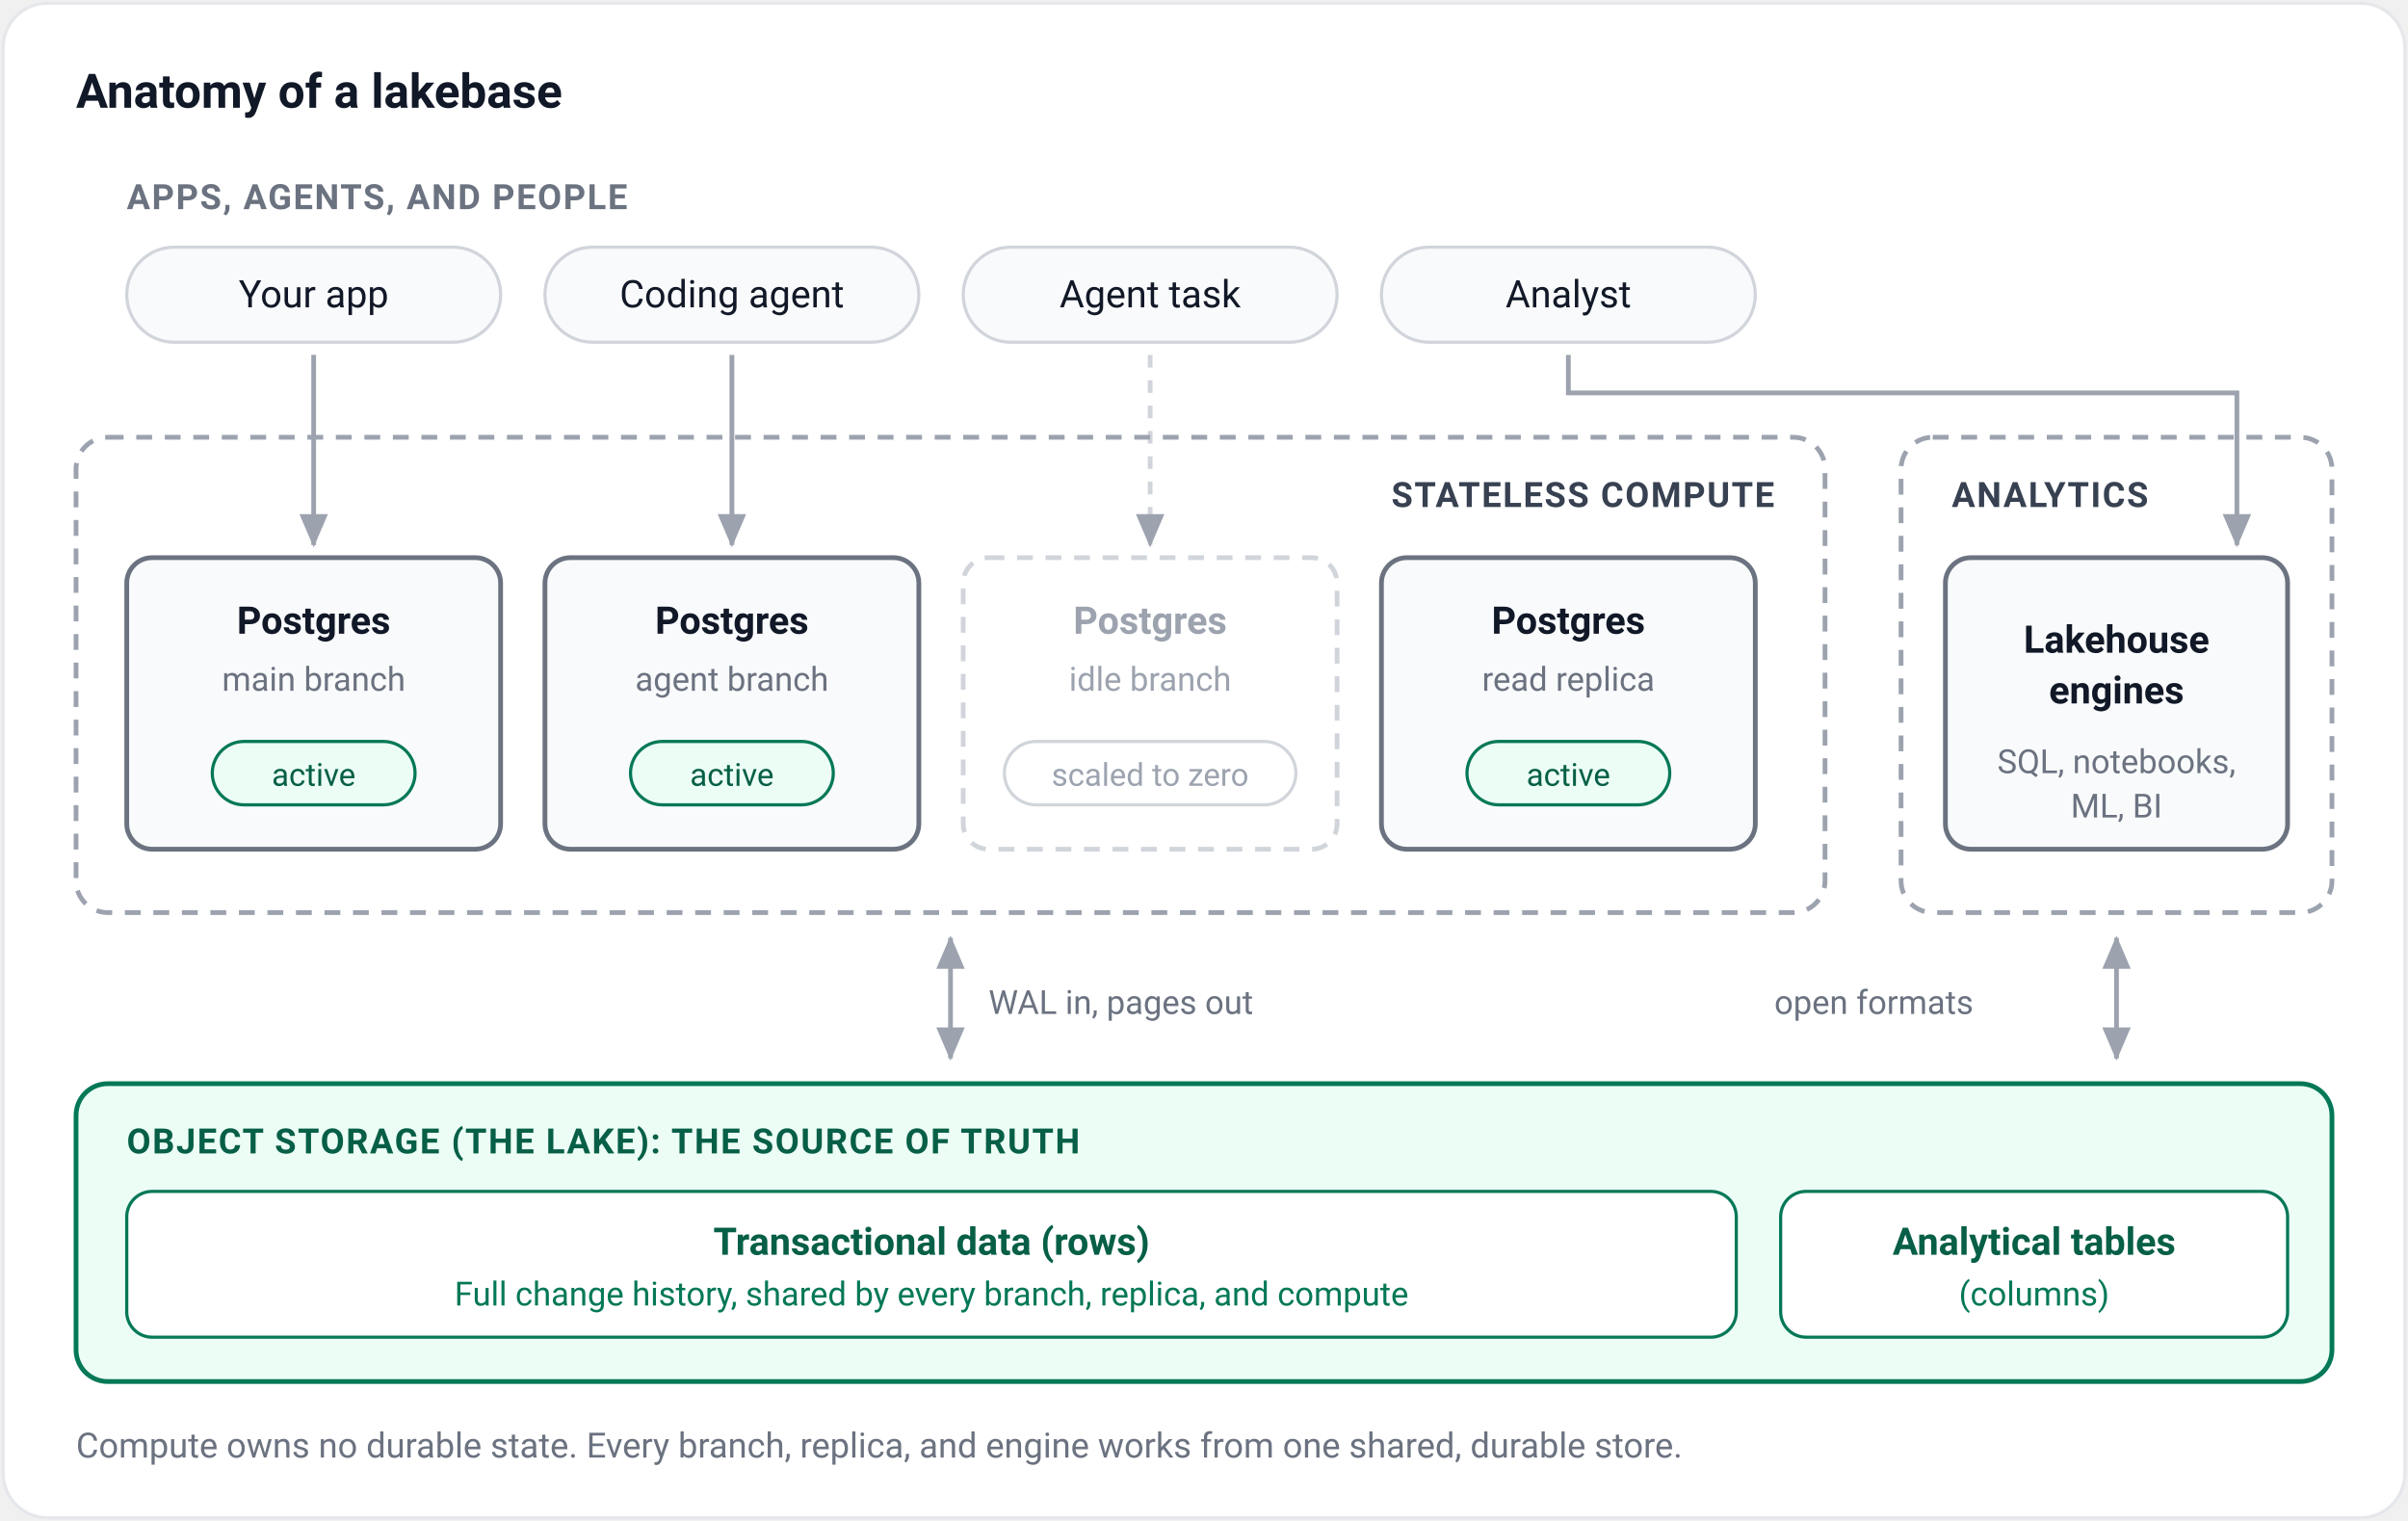
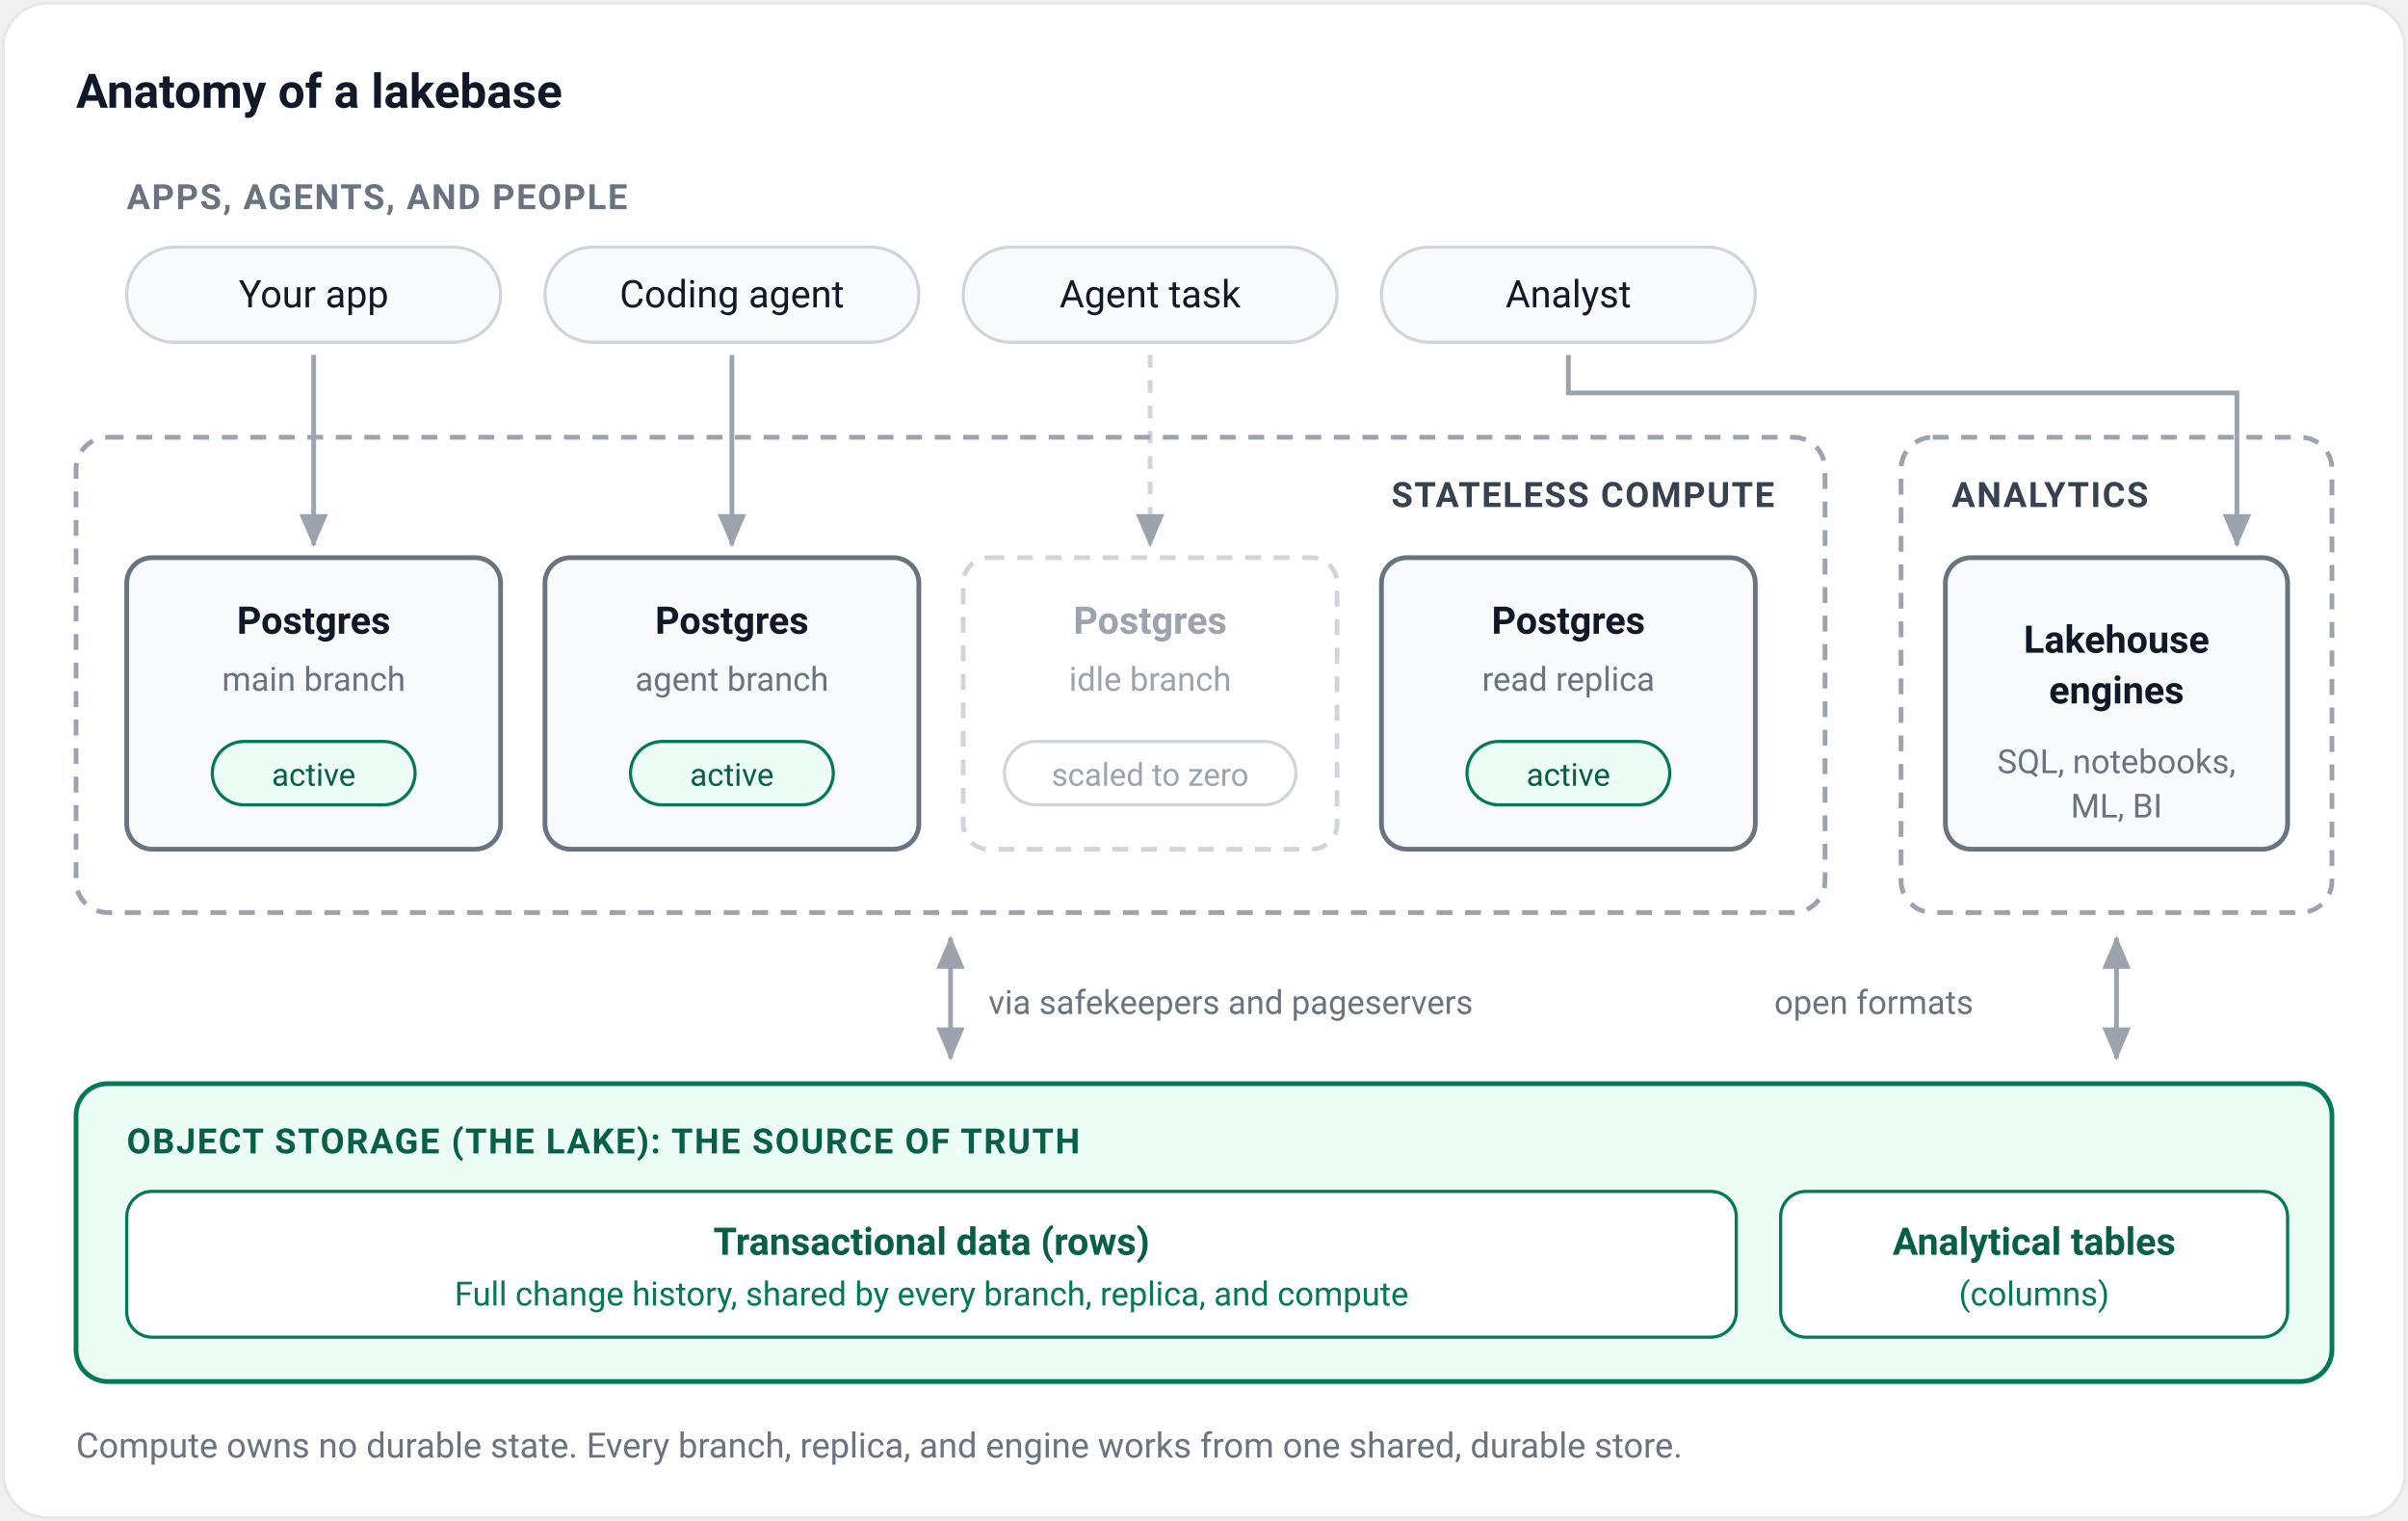
<svg xmlns="http://www.w3.org/2000/svg" viewBox="0 0 760 480" font-family="ui-sans-serif, system-ui, -apple-system, Segoe UI, Roboto, sans-serif">
  <defs>
    <marker id="anat-ar" markerWidth="9" markerHeight="9" refX="6.5" refY="3" orient="auto" markerUnits="strokeWidth">
      <path d="M0,0 L7,3 L0,6 Z" fill="#9ca3af" />
    </marker>
    <marker id="anat-ar-rev" markerWidth="9" markerHeight="9" refX="6.5" refY="3" orient="auto-start-reverse" markerUnits="strokeWidth">
      <path d="M0,0 L7,3 L0,6 Z" fill="#9ca3af" />
    </marker>
  </defs>
  <rect x="1" y="1" width="758" height="478" rx="14" fill="#ffffff" stroke="#e5e7eb" />
  <text x="24" y="34" font-size="15" font-weight="700" fill="#111827">Anatomy of a lakebase</text>
  <text x="40" y="66" font-size="11" font-weight="700" letter-spacing="0.5" fill="#6b7280">APPS, AGENTS, AND PEOPLE</text>
  <rect x="40" y="78" width="118" height="30" rx="15" fill="#f9fafb" stroke="#d1d5db" />
  <text x="99" y="97" font-size="12" fill="#111827" text-anchor="middle">Your app</text>
  <rect x="172" y="78" width="118" height="30" rx="15" fill="#f9fafb" stroke="#d1d5db" />
  <text x="231" y="97" font-size="12" fill="#111827" text-anchor="middle">Coding agent</text>
  <rect x="304" y="78" width="118" height="30" rx="15" fill="#f9fafb" stroke="#d1d5db" />
  <text x="363" y="97" font-size="12" fill="#111827" text-anchor="middle">Agent task</text>
  <rect x="436" y="78" width="118" height="30" rx="15" fill="#f9fafb" stroke="#d1d5db" />
  <text x="495" y="97" font-size="12" fill="#111827" text-anchor="middle">Analyst</text>
  <line x1="99" y1="112" x2="99" y2="172" stroke="#9ca3af" stroke-width="1.5" marker-end="url(#anat-ar)" />
  <line x1="231" y1="112" x2="231" y2="172" stroke="#9ca3af" stroke-width="1.5" marker-end="url(#anat-ar)" />
  <line x1="363" y1="112" x2="363" y2="172" stroke="#d1d5db" stroke-width="1.5" stroke-dasharray="4 4" marker-end="url(#anat-ar)" />
  <path d="M495,112 L495,124 L706,124 L706,172" fill="none" stroke="#9ca3af" stroke-width="1.5" marker-end="url(#anat-ar)" />
  <rect x="24" y="138" width="552" height="150" rx="10" fill="none" stroke="#9ca3af" stroke-width="1.5" stroke-dasharray="5 4" />
  <text x="560" y="160" font-size="11" font-weight="700" letter-spacing="0.5" fill="#374151" text-anchor="end">STATELESS COMPUTE</text>
  <rect x="40" y="176" width="118" height="92" rx="8" fill="#f9fafb" stroke="#6b7280" stroke-width="1.5" />
  <text x="99" y="200" font-size="12" font-weight="600" fill="#111827" text-anchor="middle">Postgres</text>
  <text x="99" y="218" font-size="10.5" fill="#6b7280" text-anchor="middle">main branch</text>
  <rect x="67" y="234" width="64" height="20" rx="10" fill="#ecfdf5" stroke="#047857" />
  <text x="99" y="248" font-size="10" fill="#065f46" text-anchor="middle">active</text>
  <rect x="172" y="176" width="118" height="92" rx="8" fill="#f9fafb" stroke="#6b7280" stroke-width="1.5" />
  <text x="231" y="200" font-size="12" font-weight="600" fill="#111827" text-anchor="middle">Postgres</text>
  <text x="231" y="218" font-size="10.5" fill="#6b7280" text-anchor="middle">agent branch</text>
  <rect x="199" y="234" width="64" height="20" rx="10" fill="#ecfdf5" stroke="#047857" />
  <text x="231" y="248" font-size="10" fill="#065f46" text-anchor="middle">active</text>
  <rect x="304" y="176" width="118" height="92" rx="8" fill="#ffffff" stroke="#d1d5db" stroke-width="1.5" stroke-dasharray="5 4" />
  <text x="363" y="200" font-size="12" font-weight="600" fill="#9ca3af" text-anchor="middle">Postgres</text>
  <text x="363" y="218" font-size="10.5" fill="#9ca3af" text-anchor="middle">idle branch</text>
  <rect x="317" y="234" width="92" height="20" rx="10" fill="#ffffff" stroke="#d1d5db" />
  <text x="363" y="248" font-size="10" fill="#9ca3af" text-anchor="middle">scaled to zero</text>
  <rect x="436" y="176" width="118" height="92" rx="8" fill="#f9fafb" stroke="#6b7280" stroke-width="1.5" />
  <text x="495" y="200" font-size="12" font-weight="600" fill="#111827" text-anchor="middle">Postgres</text>
  <text x="495" y="218" font-size="10.5" fill="#6b7280" text-anchor="middle">read replica</text>
  <rect x="463" y="234" width="64" height="20" rx="10" fill="#ecfdf5" stroke="#047857" />
  <text x="495" y="248" font-size="10" fill="#065f46" text-anchor="middle">active</text>
  <rect x="600" y="138" width="136" height="150" rx="10" fill="none" stroke="#9ca3af" stroke-width="1.5" stroke-dasharray="5 4" />
  <text x="616" y="160" font-size="11" font-weight="700" letter-spacing="0.5" fill="#374151">ANALYTICS</text>
  <rect x="614" y="176" width="108" height="92" rx="8" fill="#f9fafb" stroke="#6b7280" stroke-width="1.5" />
  <text x="668" y="206" font-size="12" font-weight="600" fill="#111827" text-anchor="middle">Lakehouse</text>
  <text x="668" y="222" font-size="12" font-weight="600" fill="#111827" text-anchor="middle">engines</text>
  <text x="668" y="244" font-size="10.5" fill="#6b7280" text-anchor="middle">SQL, notebooks,</text>
  <text x="668" y="258" font-size="10.5" fill="#6b7280" text-anchor="middle">ML, BI</text>
  <line x1="300" y1="296" x2="300" y2="334" stroke="#9ca3af" stroke-width="1.5" marker-start="url(#anat-ar-rev)" marker-end="url(#anat-ar)" />
-   <text x="312" y="320" font-size="10.5" fill="#6b7280">WAL in, pages out</text>
+   <text x="312" y="320" font-size="10.5" fill="#6b7280">via safekeepers and pageservers</text>
  <line x1="668" y1="296" x2="668" y2="334" stroke="#9ca3af" stroke-width="1.5" marker-start="url(#anat-ar-rev)" marker-end="url(#anat-ar)" />
  <text x="560" y="320" font-size="10.5" fill="#6b7280">open formats</text>
  <rect x="24" y="342" width="712" height="94" rx="10" fill="#ecfdf5" stroke="#047857" stroke-width="1.5" />
  <text x="40" y="364" font-size="11" font-weight="700" letter-spacing="0.5" fill="#065f46">OBJECT STORAGE (THE LAKE): THE SOURCE OF TRUTH</text>
  <rect x="40" y="376" width="508" height="46" rx="8" fill="#ffffff" stroke="#047857" />
  <text x="294" y="396" font-size="12" font-weight="600" fill="#065f46" text-anchor="middle">Transactional data (rows)</text>
  <text x="294" y="412" font-size="10.5" fill="#047857" text-anchor="middle">Full change history, shared by every branch, replica, and compute</text>
  <rect x="562" y="376" width="160" height="46" rx="8" fill="#ffffff" stroke="#047857" />
  <text x="642" y="396" font-size="12" font-weight="600" fill="#065f46" text-anchor="middle">Analytical tables</text>
  <text x="642" y="412" font-size="10.5" fill="#047857" text-anchor="middle">(columns)</text>
  <text x="24" y="460" font-size="11" fill="#6b7280">Compute owns no durable state. Every branch, replica, and engine works from one shared, durable store.</text>
</svg>
